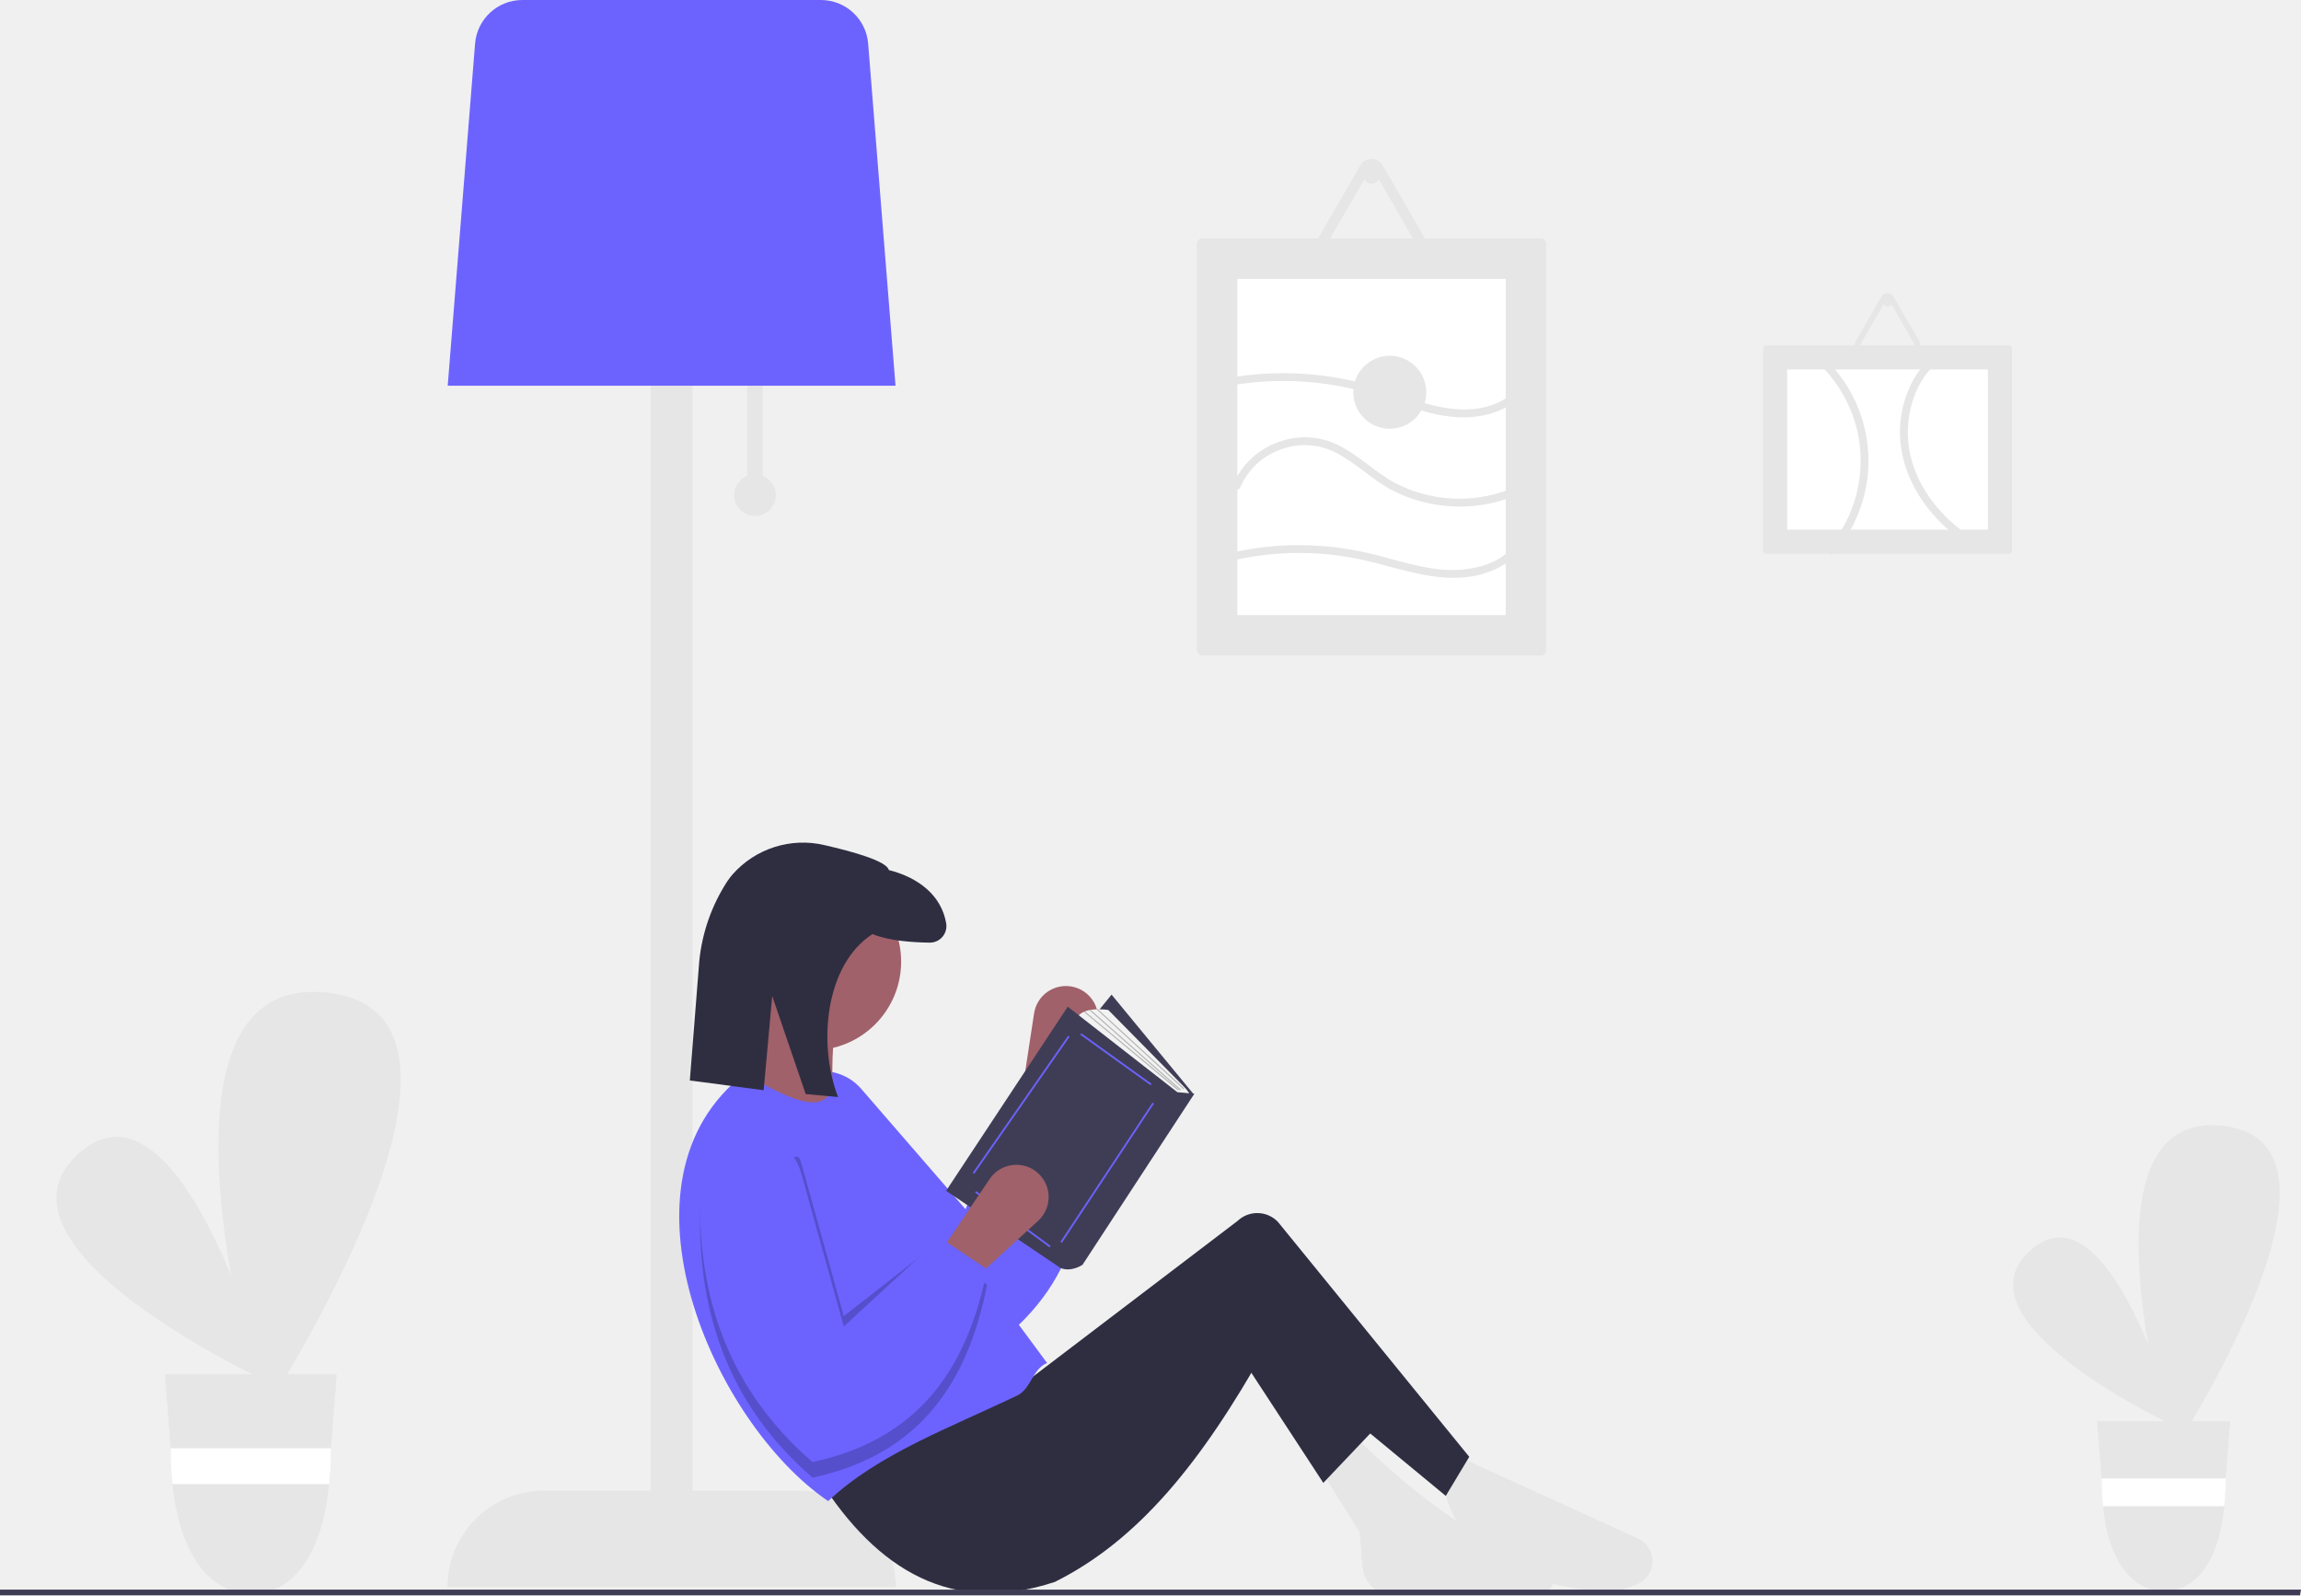
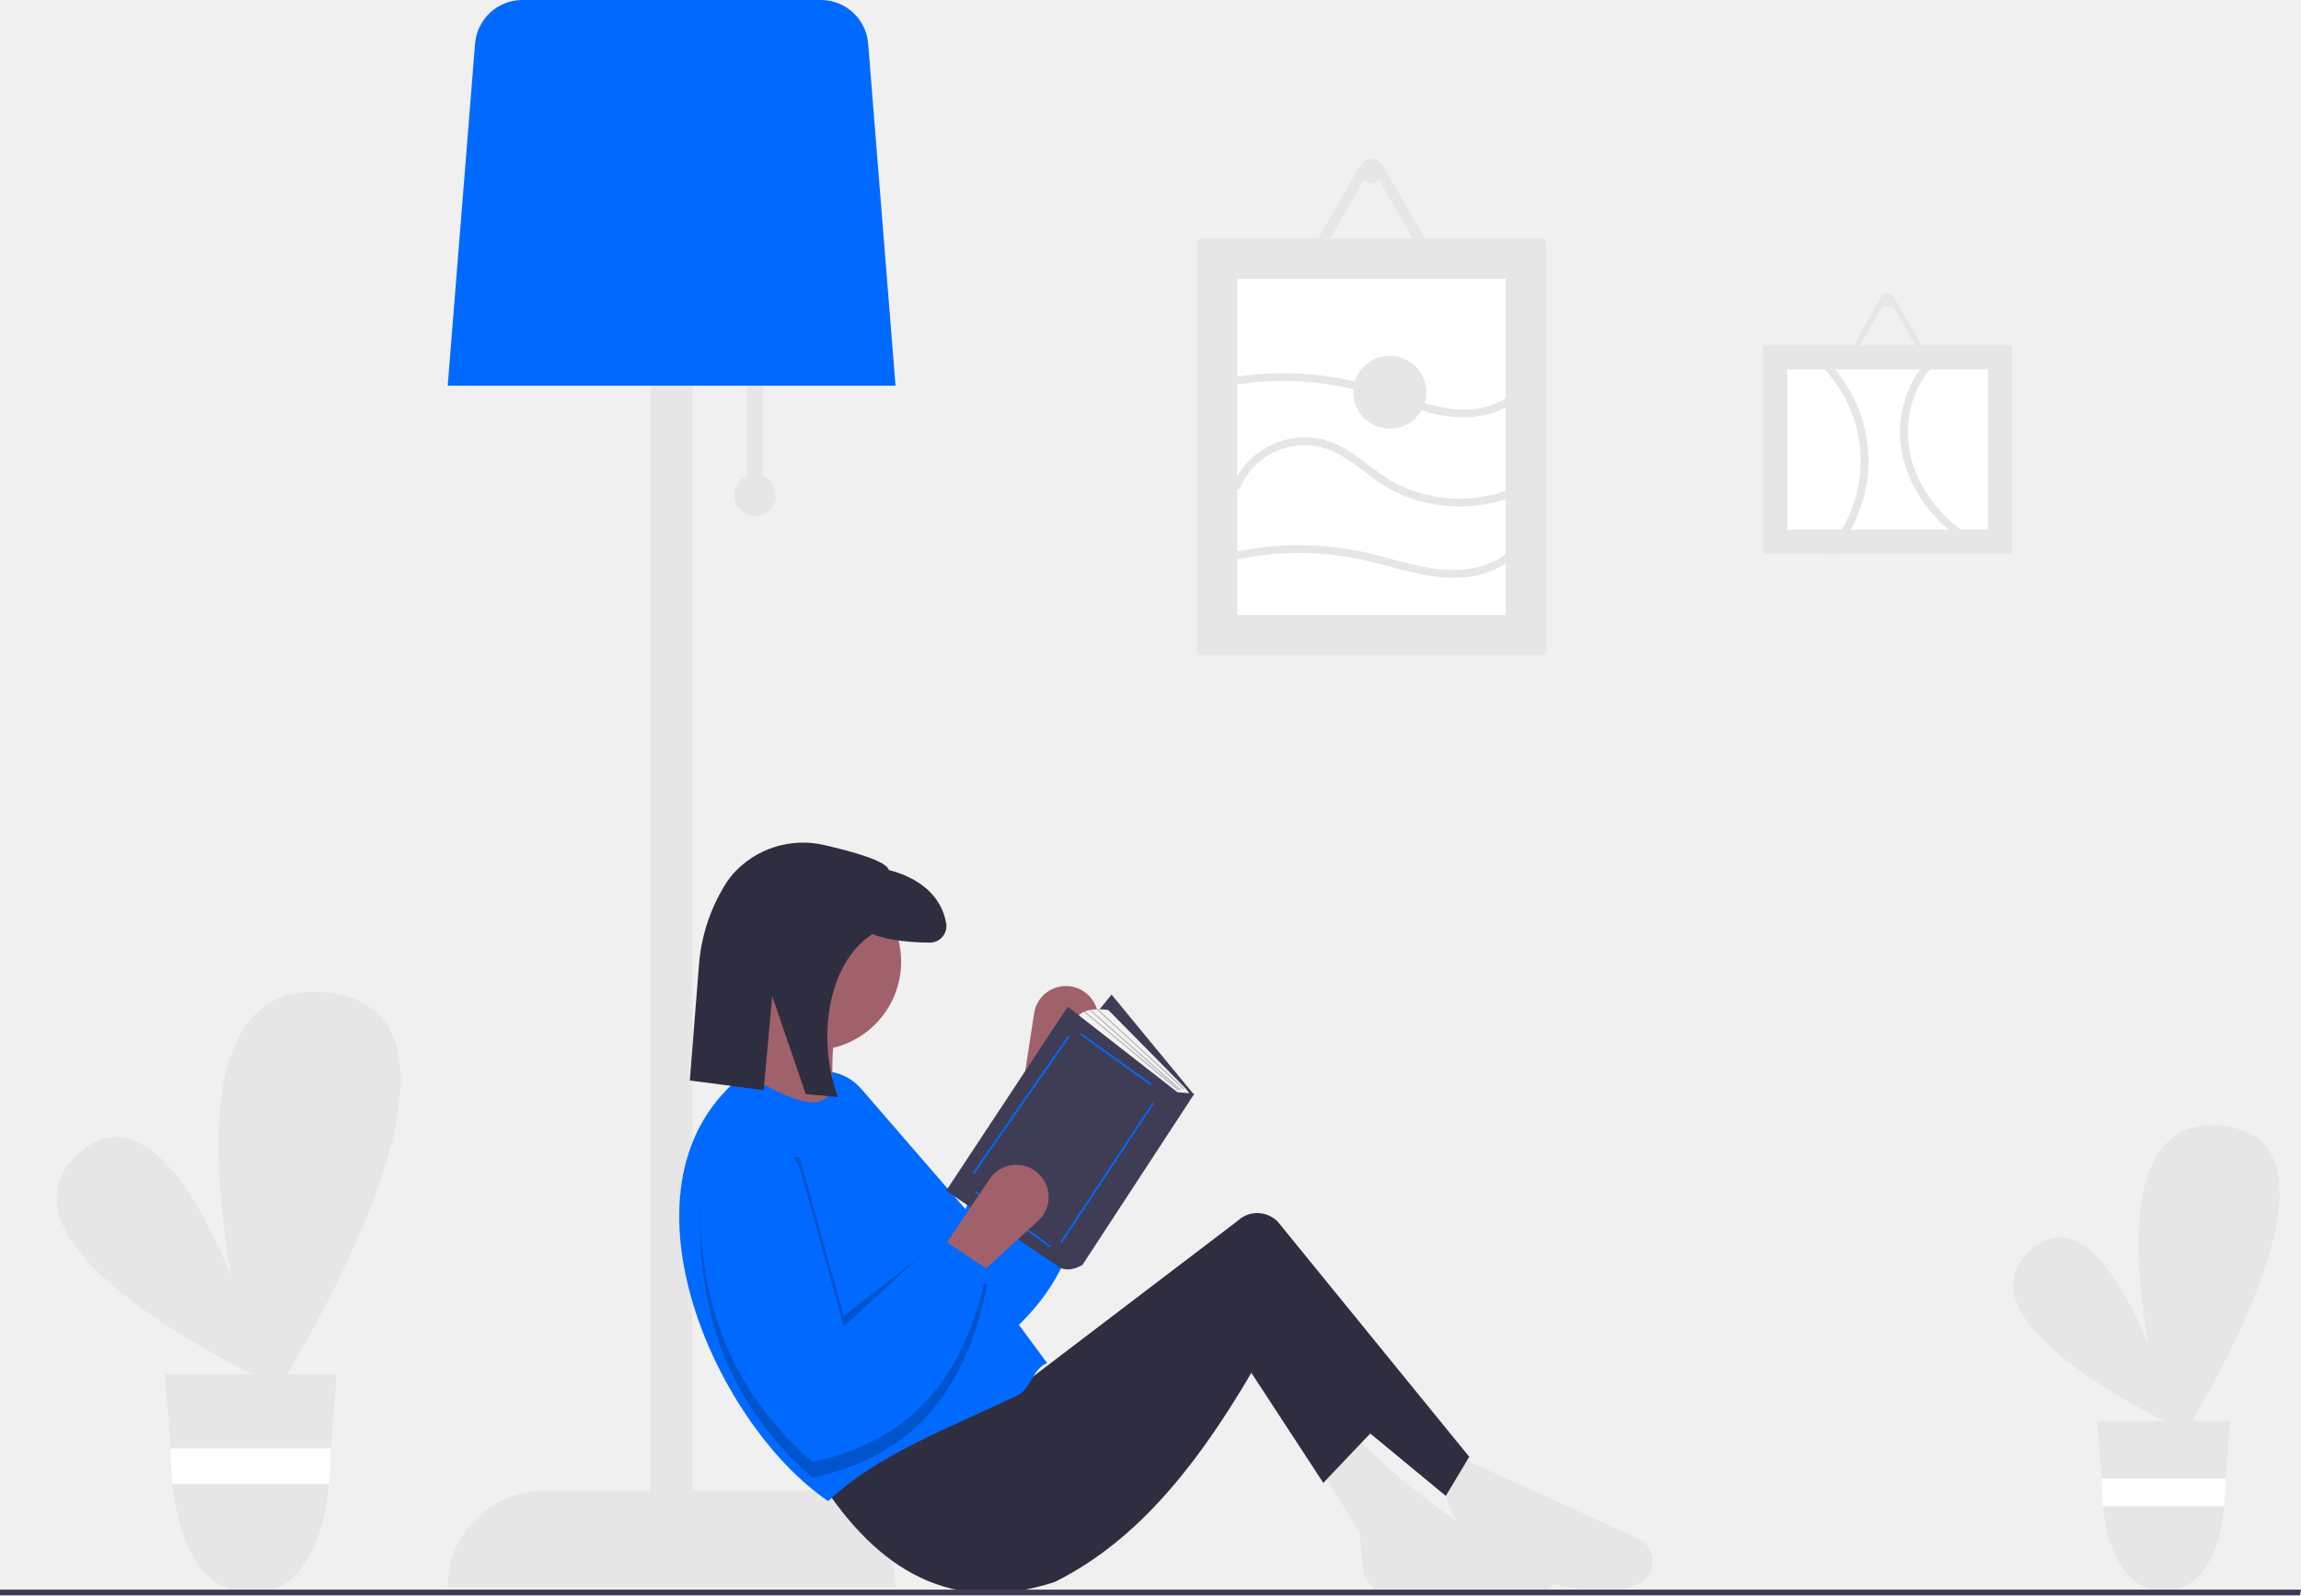
<svg xmlns="http://www.w3.org/2000/svg" id="a90b5256-b423-42d1-825d-5fdc0dc55c5f" data-name="Layer 1" width="882.951" height="612.148" viewBox="0 0 882.951 612.148">
  <path d="M261.421,674.244s-112.306-51.7-72.853-87.552S261.421,674.244,261.421,674.244Z" transform="translate(-158.5244 -143.926)" fill="#e6e6e6" />
  <path d="M259.466,686.308s-51.62-169.606,24.392-161.495S259.466,686.308,259.466,686.308Z" transform="translate(-158.5244 -143.926)" fill="#e6e6e6" />
  <path d="M221.829,671.266l2.167,28.372.034.49a130.356,130.356,0,0,0,.671,13.266c2.94,28.939,15.579,42.128,30.349,42.128s26.858-13.189,29.799-42.128a130.353,130.353,0,0,0,.671-13.266l.017-.396.009-.095L287.72,671.266Z" transform="translate(-158.5244 -143.926)" fill="#e6e6e6" />
  <path d="M285.545,699.637l-.009.095-.017.396a130.353,130.353,0,0,1-.671,13.266H224.701a130.356,130.356,0,0,1-.671-13.266l-.034-.49Z" transform="translate(-158.5244 -143.926)" fill="#fff" />
  <path d="M993.908,691.595s-86.949-40.027-56.404-67.784S993.908,691.595,993.908,691.595Z" transform="translate(-158.5244 -143.926)" fill="#e6e6e6" />
  <path d="M992.395,700.935s-39.965-131.312,18.885-125.032S992.395,700.935,992.395,700.935Z" transform="translate(-158.5244 -143.926)" fill="#e6e6e6" />
  <path d="M963.256,689.289l1.677,21.966.027.379a100.924,100.924,0,0,0,.519,10.271c2.276,22.405,12.061,32.616,23.497,32.616s20.794-10.211,23.071-32.616a100.921,100.921,0,0,0,.519-10.271l.013-.306.007-.073,1.684-21.966Z" transform="translate(-158.5244 -143.926)" fill="#e6e6e6" />
  <path d="M1012.586,711.255l-.007.073-.013.306a100.921,100.921,0,0,1-.519,10.271H965.479a100.924,100.924,0,0,1-.519-10.271l-.027-.379Z" transform="translate(-158.5244 -143.926)" fill="#fff" />
  <path d="M451.24,326.513V287.926h-6v38.587a8,8,0,1,0,6,0Z" transform="translate(-158.5244 -143.926)" fill="#e6e6e6" />
  <path d="M465.24,715.926h-41v-498h-16v498H367.24A37,37,0,0,0,330.24,752.926v0h172V752.926A37,37,0,0,0,465.24,715.926Z" transform="translate(-158.5244 -143.926)" fill="#e6e6e6" />
-   <path d="M330.323,291.926h171.834L491.65,160.586A18.198,18.198,0,0,0,473.604,143.926H358.877a18.198,18.198,0,0,0-18.046,16.66Z" transform="translate(-158.5244 -143.926)" fill="#6c63ff" />
+   <path d="M330.323,291.926h171.834L491.65,160.586A18.198,18.198,0,0,0,473.604,143.926H358.877a18.198,18.198,0,0,0-18.046,16.66Z" transform="translate(-158.5244 -143.926)" fill="#0069ff" />
  <path d="M569.58,522.446h0a12.37,12.37,0,0,0-14.258,10.339l-4.838,31.749,16.46,4.366,12.061-29.581A12.37,12.37,0,0,0,569.58,522.446Z" transform="translate(-158.5244 -143.926)" fill="#a0616a" />
-   <path d="M569.272,564.474c9.135,36.302,5.203,69.506-28.812,95.576-40.799-11.247-67.935-38.382-84.491-77.818a19.684,19.684,0,0,1,11.353-26.092h0a19.674,19.674,0,0,1,21.659,5.582l40.031,46.204,18.78-46.589Z" transform="translate(-158.5244 -143.926)" fill="#6c63ff" />
+   <path d="M569.272,564.474c9.135,36.302,5.203,69.506-28.812,95.576-40.799-11.247-67.935-38.382-84.491-77.818a19.684,19.684,0,0,1,11.353-26.092h0a19.674,19.674,0,0,1,21.659,5.582l40.031,46.204,18.78-46.589Z" transform="translate(-158.5244 -143.926)" fill="#0069ff" />
  <path d="M778.312,754.933c-37.253-1.979-60.395-14.77-66-41l6-11L787.007,734.227a9.609,9.609,0,0,1-.676,17.766Z" transform="translate(-158.5244 -143.926)" fill="#e6e6e6" />
  <path d="M749.527,755.196c-19.356-.586-37.97-.404-55.608.79a11.781,11.781,0,0,1-12.547-10.816l-1.059-13.237-15-24,13-13c21.847,21.759,45.807,40.035,74.263,50.899A5.132,5.132,0,0,1,749.527,755.196Z" transform="translate(-158.5244 -143.926)" fill="#e6e6e6" />
  <path d="M644.312,660.933c-24.716,44.226-49.025,74.04-81,90-39.339,12.984-68.09-4.218-90.5-39.5l65-43,9.5,9.5,86.098-65.518a10.993,10.993,0,0,1,15.464.344l73.438,90.174-9,15Z" transform="translate(-158.5244 -143.926)" fill="#2f2e41" />
  <polygon points="507.788 569.007 473.788 517.007 481.788 502.007 526.788 549.007 507.788 569.007" fill="#2f2e41" />
  <circle cx="311.788" cy="369.007" r="34" fill="#a0616a" />
  <path d="M479.312,575.933l-38-13a47.195,47.195,0,0,0,7-30h31C477.55,548.191,477.285,562.663,479.312,575.933Z" transform="translate(-158.5244 -143.926)" fill="#a0616a" />
-   <path d="M560.312,666.933c-5.697,2.339-6.113,9.923-11.5,12.5-26.04,12.459-53.589,22.568-72.5,40.5-44.193-30.01-85.155-123.218-32-164,18.144,10.617,34.351,18.215,34,0Z" transform="translate(-158.5244 -143.926)" fill="#6c63ff" />
+   <path d="M560.312,666.933c-5.697,2.339-6.113,9.923-11.5,12.5-26.04,12.459-53.589,22.568-72.5,40.5-44.193-30.01-85.155-123.218-32-164,18.144,10.617,34.351,18.215,34,0Z" transform="translate(-158.5244 -143.926)" fill="#0069ff" />
  <path d="M537.312,626.933l-18.5-6.5-36.5,28.5-16.362-58.903c-1.135-4.085-2.974-2.015-5.614.823a19.664,19.664,0,0,0-33.002,13.557c-1.946,42.726,10.938,78.874,42.978,106.523,41.907-8.973,59.692-37.286,67-74l-1.981-1.321Q536.426,631.356,537.312,626.933Z" transform="translate(-158.5244 -143.926)" opacity="0.2" />
  <path d="M474.887,468.207c11.215,2.562,23.98,6.193,24.696,9.567,11.537,2.907,20.245,9.871,22.023,20.487a6.358,6.358,0,0,1-6.378,7.373c-6.274-.081-15.692-.682-21.912-3.279-18.067,11.641-21.099,41.918-13.209,62.528l-12.416-1.138-12.845-37.602L451.564,562.266l-28.333-3.746,3.649-46.065a68.631,68.631,0,0,1,10.778-30.433,25.92,25.92,0,0,1,2.028-2.627A36.011,36.011,0,0,1,474.887,468.207Z" transform="translate(-158.5244 -143.926)" fill="#2f2e41" />
  <polygon points="380.285 438.428 411.402 475.011 458.078 419.925 426.54 381.659 380.285 438.428" fill="#3f3d56" />
  <path d="M608.613,565.113,571.608,534.837c2.103-5.046,12.195-3.364,12.195-3.364l28.966,29.366a15.851,15.851,0,0,1,2.571,3.433h0Z" transform="translate(-158.5244 -143.926)" fill="#f2f2f2" />
  <path d="M610.295,563.01,568.244,530.211l-46.676,70.645L565.511,630.501c4.205,1.682,8.41-1.262,8.41-1.262L616.812,563.641Z" transform="translate(-158.5244 -143.926)" fill="#3f3d56" />
-   <rect x="586.406" y="533.824" width="0.681" height="33.143" transform="translate(-361.1363 561.7738) rotate(-54.2997)" fill="#6c63ff" />
-   <rect x="551.368" y="593.577" width="64.029" height="0.682" transform="translate(-392.3398 608.9271) rotate(-56.51868)" fill="#6c63ff" />
-   <rect x="546.878" y="594.043" width="0.682" height="35.492" transform="translate(-428.3845 546.0667) rotate(-53.65594)" fill="#6c63ff" />
-   <rect x="518.352" y="567.505" width="64.041" height="0.681" transform="translate(-388.6277 551.2639) rotate(-55.16206)" fill="#6c63ff" />
+   <rect x="586.406" y="533.824" width="0.681" height="33.143" transform="translate(-361.1363 561.7738) rotate(-54.2997)" fill="#0069ff" />
+   <rect x="551.368" y="593.577" width="64.029" height="0.682" transform="translate(-392.3398 608.9271) rotate(-56.51868)" fill="#0069ff" />
+   <rect x="546.878" y="594.043" width="0.682" height="35.492" transform="translate(-428.3845 546.0667) rotate(-53.65594)" fill="#0069ff" />
+   <rect x="518.352" y="567.505" width="64.041" height="0.681" transform="translate(-388.6277 551.2639) rotate(-55.16206)" fill="#0069ff" />
  <rect x="595.97" y="523.898" width="0.42" height="45.164" transform="translate(-368.0795 472.2771) rotate(-47.45516)" fill="#b3b3b3" />
  <rect x="593.952" y="523.631" width="0.421" height="46.389" transform="translate(-367.5248 486.4258) rotate(-48.56153)" fill="#b3b3b3" />
  <rect x="592.443" y="523.638" width="0.421" height="46.997" transform="translate(-365.6135 508.1316) rotate(-50.18727)" fill="#b3b3b3" />
  <path d="M555.606,593.094h0a12.37,12.37,0,0,0-17.314,3.229l-17.98,26.61,13,11,23.576-21.555A12.37,12.37,0,0,0,555.606,593.094Z" transform="translate(-158.5244 -143.926)" fill="#a0616a" />
-   <path d="M537.312,630.933c-7.308,36.714-25.093,65.027-67,74-32.04-27.65-44.925-63.797-42.978-106.523A19.684,19.684,0,0,1,448.776,579.702h0a19.674,19.674,0,0,1,17.175,14.327l16.362,58.903,36.937-34.042Z" transform="translate(-158.5244 -143.926)" fill="#6c63ff" />
+   <path d="M537.312,630.933c-7.308,36.714-25.093,65.027-67,74-32.04-27.65-44.925-63.797-42.978-106.523A19.684,19.684,0,0,1,448.776,579.702h0a19.674,19.674,0,0,1,17.175,14.327l16.362,58.903,36.937-34.042Z" transform="translate(-158.5244 -143.926)" fill="#0069ff" />
  <polygon points="882.556 612.148 0 612.148 0 609.966 882.951 609.966 882.556 612.148" fill="#3f3d56" />
  <path d="M619.812,235.433a2.002,2.002,0,0,0-2,2v156a2.002,2.002,0,0,0,2,2h130a2.002,2.002,0,0,0,2-2v-156a2.002,2.002,0,0,0-2-2Z" transform="translate(-158.5244 -143.926)" fill="#e6e6e6" />
  <path d="M633.312,379.933h103v-129h-103Z" transform="translate(-158.5244 -143.926)" fill="#fff" />
  <path d="M836.245,276.433a1.195,1.195,0,0,0-1.194,1.194V355.239a1.195,1.195,0,0,0,1.194,1.194h93.134a1.195,1.195,0,0,0,1.194-1.194V277.627a1.195,1.195,0,0,0-1.194-1.194Z" transform="translate(-158.5244 -143.926)" fill="#e6e6e6" />
  <path d="M844.305,285.687V347.179h77.015V285.687Z" transform="translate(-158.5244 -143.926)" fill="#fff" />
  <path d="M702.999,246.433h-36.373a4.989,4.989,0,0,1-4.33-7.5l18.187-31.5c.015-.026.03-.052.045-.078a4.941,4.941,0,0,1,3.787-2.398l.026-.002c.155-.014.313-.021.472-.021a4.949,4.949,0,0,1,4.33,2.5l18.187,31.5a5,5,0,0,1-4.33,7.5ZM665.622,241.428a1.028,1.028,0,0,0,.138.505.983.983,0,0,0,.866.5h36.373a.982.982,0,0,0,.866-.5,1.027,1.027,0,0,0,.138-.504.985.985,0,0,0-.138-.495l-18.187-31.5a1,1,0,0,0-1.732,0l-18.187,31.5A.981.981,0,0,0,665.622,241.428Z" transform="translate(-158.5244 -143.926)" fill="#e6e6e6" />
  <circle cx="526.288" cy="67.507" r="3" fill="#e6e6e6" />
  <path d="M892.673,278.933H872.952a2.705,2.705,0,0,1-2.348-4.066l9.86-17.078.025-.042a2.679,2.679,0,0,1,2.053-1.3l.014-.001c.084-.008.17-.012.256-.012a2.683,2.683,0,0,1,2.348,1.355l9.86,17.078a2.711,2.711,0,0,1-2.348,4.066Zm-20.265-2.713a.557.557,0,0,0,.075.274.533.533,0,0,0,.47.271H892.673a.533.533,0,0,0,.47-.271.557.557,0,0,0,.075-.273.534.534,0,0,0-.075-.268L883.282,258.873a.542.542,0,0,0-.939,0L872.483,275.951A.532.532,0,0,0,872.408,276.219Z" transform="translate(-158.5244 -143.926)" fill="#e6e6e6" />
  <circle cx="724.288" cy="116.031" r="1.627" fill="#e6e6e6" />
  <path d="M634.491,330.814a26.49,26.49,0,0,1,15.262-14.327,26.181,26.181,0,0,1,21.812,1.357c7.804,4.142,14.043,10.653,21.968,14.617a56.179,56.179,0,0,0,24.786,5.839,55.478,55.478,0,0,0,27.793-7.214,1.501,1.501,0,0,0-1.514-2.59,53.343,53.343,0,0,1-50.43.925c-7.951-4.169-14.251-10.901-22.351-14.807a28.88,28.88,0,0,0-22.231-1.248,29.846,29.846,0,0,0-17.988,16.651c-.728,1.787,2.173,2.565,2.893.798Z" transform="translate(-158.5244 -143.926)" fill="#e6e6e6" />
  <path d="M632.12,358.857a114.204,114.204,0,0,1,50.54.175c14.766,3.424,30.009,9.585,45.234,4.99,6.802-2.053,13.035-6.158,16.53-12.477.935-1.691-1.655-3.206-2.59-1.514-6.579,11.897-21.992,13.904-34.166,11.952-8.134-1.304-15.974-3.92-23.98-5.791a116.877,116.877,0,0,0-52.364-.228c-1.883.421-1.086,3.313.798,2.893Z" transform="translate(-158.5244 -143.926)" fill="#e6e6e6" />
  <path d="M631.039,291.798a118.628,118.628,0,0,1,48.042,1.709c14.695,3.6,29.059,11.826,44.597,10.405,7.194-.658,14.316-3.303,19.203-8.807,1.278-1.439-.836-3.569-2.121-2.121-4.216,4.747-10.288,7.208-16.519,7.873-7.182.766-14.238-.722-21.074-2.836-7.566-2.34-14.917-5.305-22.609-7.239a121.499,121.499,0,0,0-50.316-1.877c-1.899.324-1.094,3.216.798,2.893Z" transform="translate(-158.5244 -143.926)" fill="#e6e6e6" />
  <path d="M857.716,284.674a52.3,52.3,0,0,1,13.722,25.587,51.655,51.655,0,0,1-11.168,43.861c-1.243,1.463.869,3.596,2.121,2.121a55.414,55.414,0,0,0,12.699-28.673,54.693,54.693,0,0,0-15.253-45.018c-1.354-1.381-3.475.741-2.121,2.121Z" transform="translate(-158.5244 -143.926)" fill="#e6e6e6" />
  <path d="M902.727,278.272c-9.194,6.743-14.341,17.627-15.065,28.885-.754,11.713,3.714,23.026,10.907,32.12a62.463,62.463,0,0,0,14.848,13.404c1.62,1.06,3.125-1.536,1.514-2.59-9.185-6.01-17.044-14.546-21.217-24.791a40.117,40.117,0,0,1-.087-30.738,32.842,32.842,0,0,1,10.614-13.7c1.541-1.13.046-3.735-1.514-2.59Z" transform="translate(-158.5244 -143.926)" fill="#e6e6e6" />
  <circle cx="533.288" cy="150.507" r="14" fill="#e6e6e6" />
</svg>
